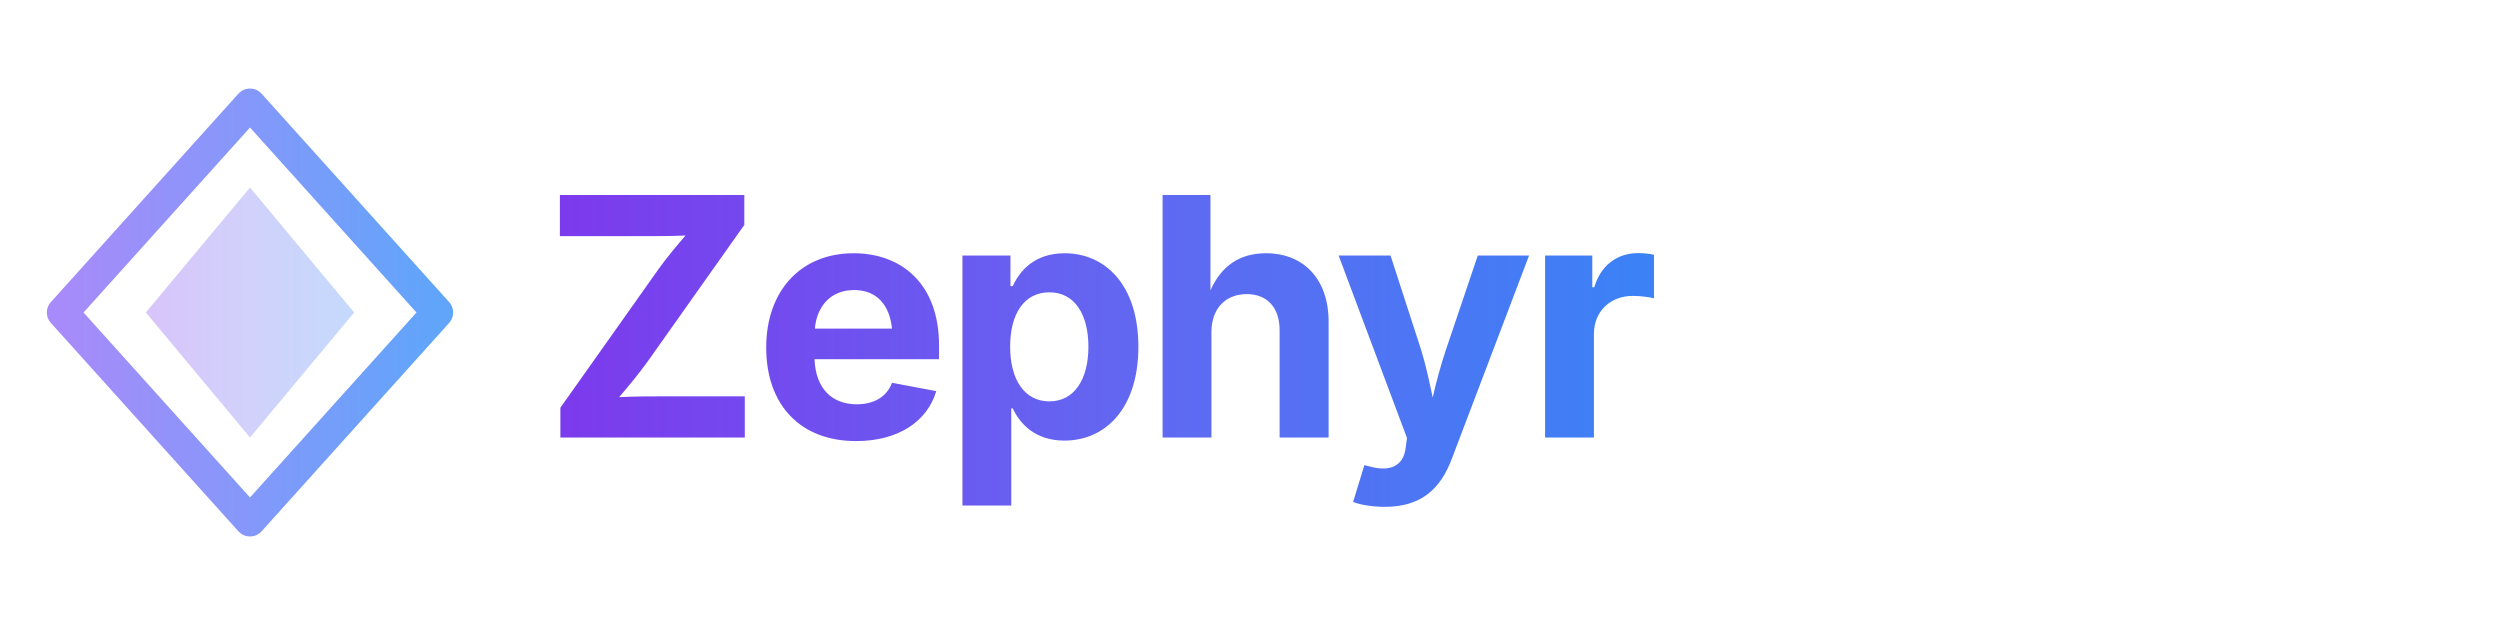
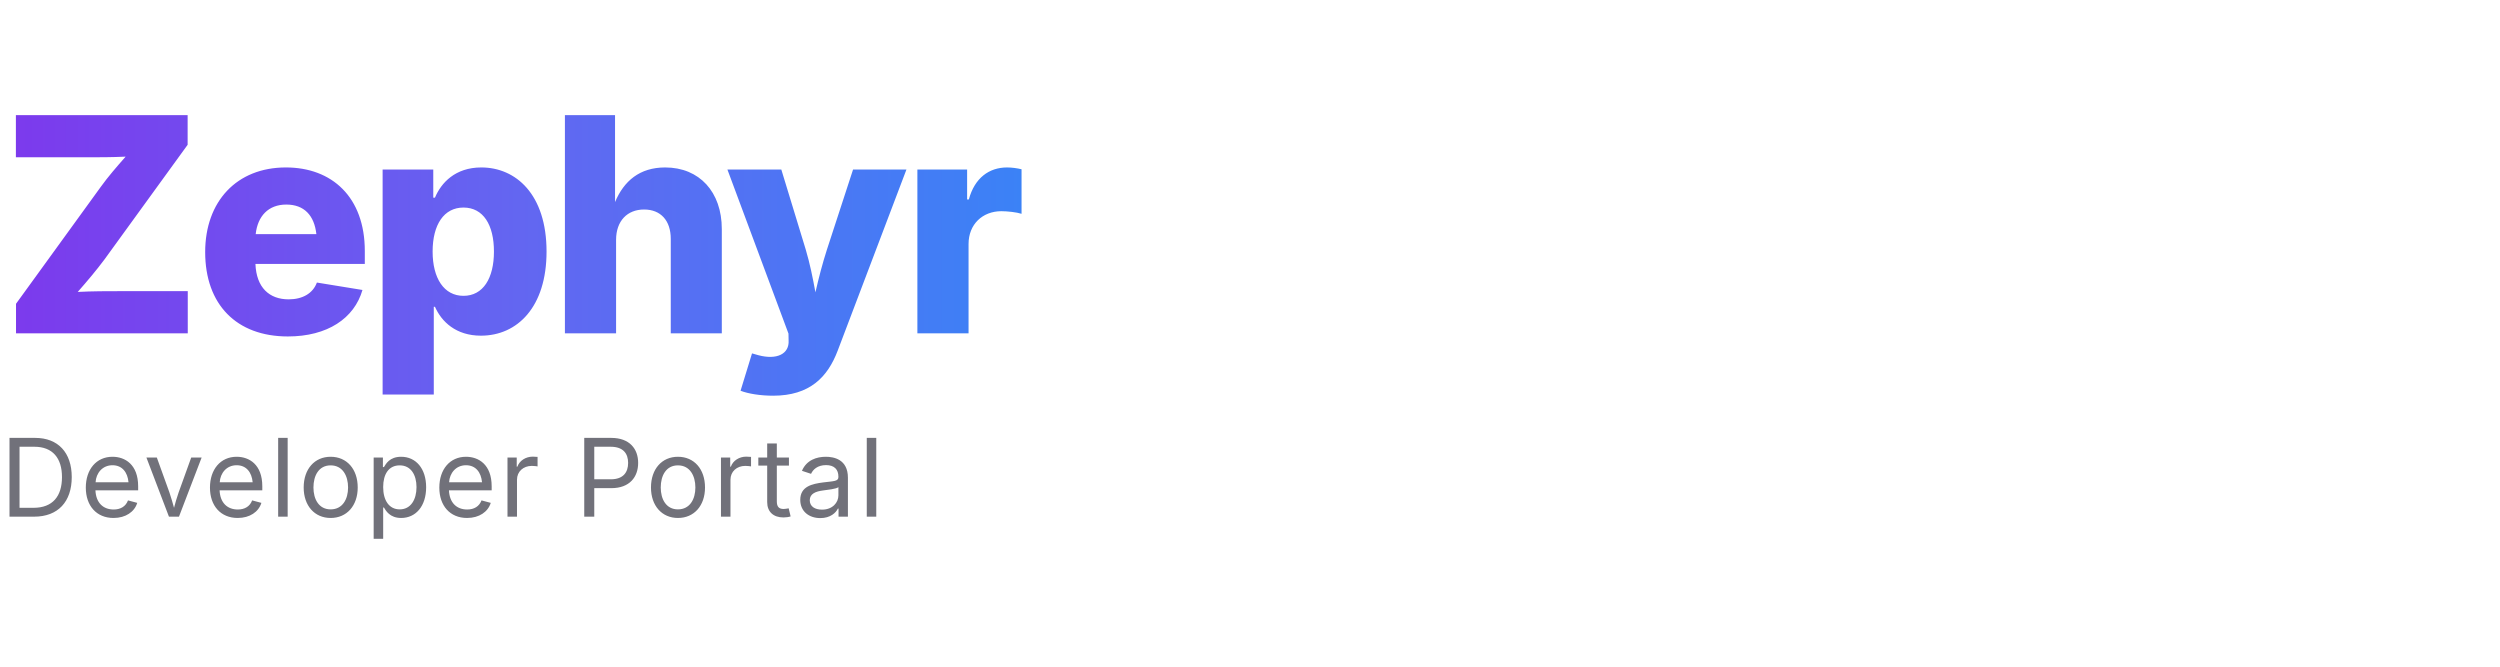
- <svg xmlns="http://www.w3.org/2000/svg" viewBox="0 0 240 60" fill="none">
+ <svg xmlns="http://www.w3.org/2000/svg" viewBox="0 0 300 80" fill="none">
  <defs>
-     <linearGradient id="zephGrad" x1="0%" y1="0%" x2="100%" y2="0%">
+     <linearGradient id="textGrad" x1="0%" y1="0%" x2="100%" y2="0%">
      <stop offset="0%" stop-color="#7c3aed" />
      <stop offset="50%" stop-color="#6366f1" />
      <stop offset="100%" stop-color="#3b82f6" />
    </linearGradient>
-     <linearGradient id="zephAccent" x1="0%" y1="0%" x2="100%" y2="0%">
-       <stop offset="0%" stop-color="#a78bfa" />
-       <stop offset="100%" stop-color="#60a5fa" />
-     </linearGradient>
  </defs>
-   <path d="M24 10 L42 30 L24 50 L6 30 Z" stroke="url(#zephAccent)" stroke-width="3" stroke-linejoin="round" fill="none" />
-   <path d="M24 18 L34 30 L24 42 L14 30 Z" fill="url(#zephGrad)" opacity="0.3" />
-   <text x="52" y="42" font-family="Inter, system-ui, -apple-system, sans-serif" font-size="32" font-weight="700" fill="url(#zephGrad)" letter-spacing="-0.03em">Zephyr</text>
+   <text x="0" y="40" font-family="Inter, system-ui, -apple-system, sans-serif" font-size="36" font-weight="800" fill="url(#textGrad)" letter-spacing="-0.03em">Zephyr</text>
+   <text x="0" y="62" font-family="Inter, system-ui, -apple-system, sans-serif" font-size="13" font-weight="400" fill="#71717a" letter-spacing="0.02em">Developer Portal</text>
</svg>
